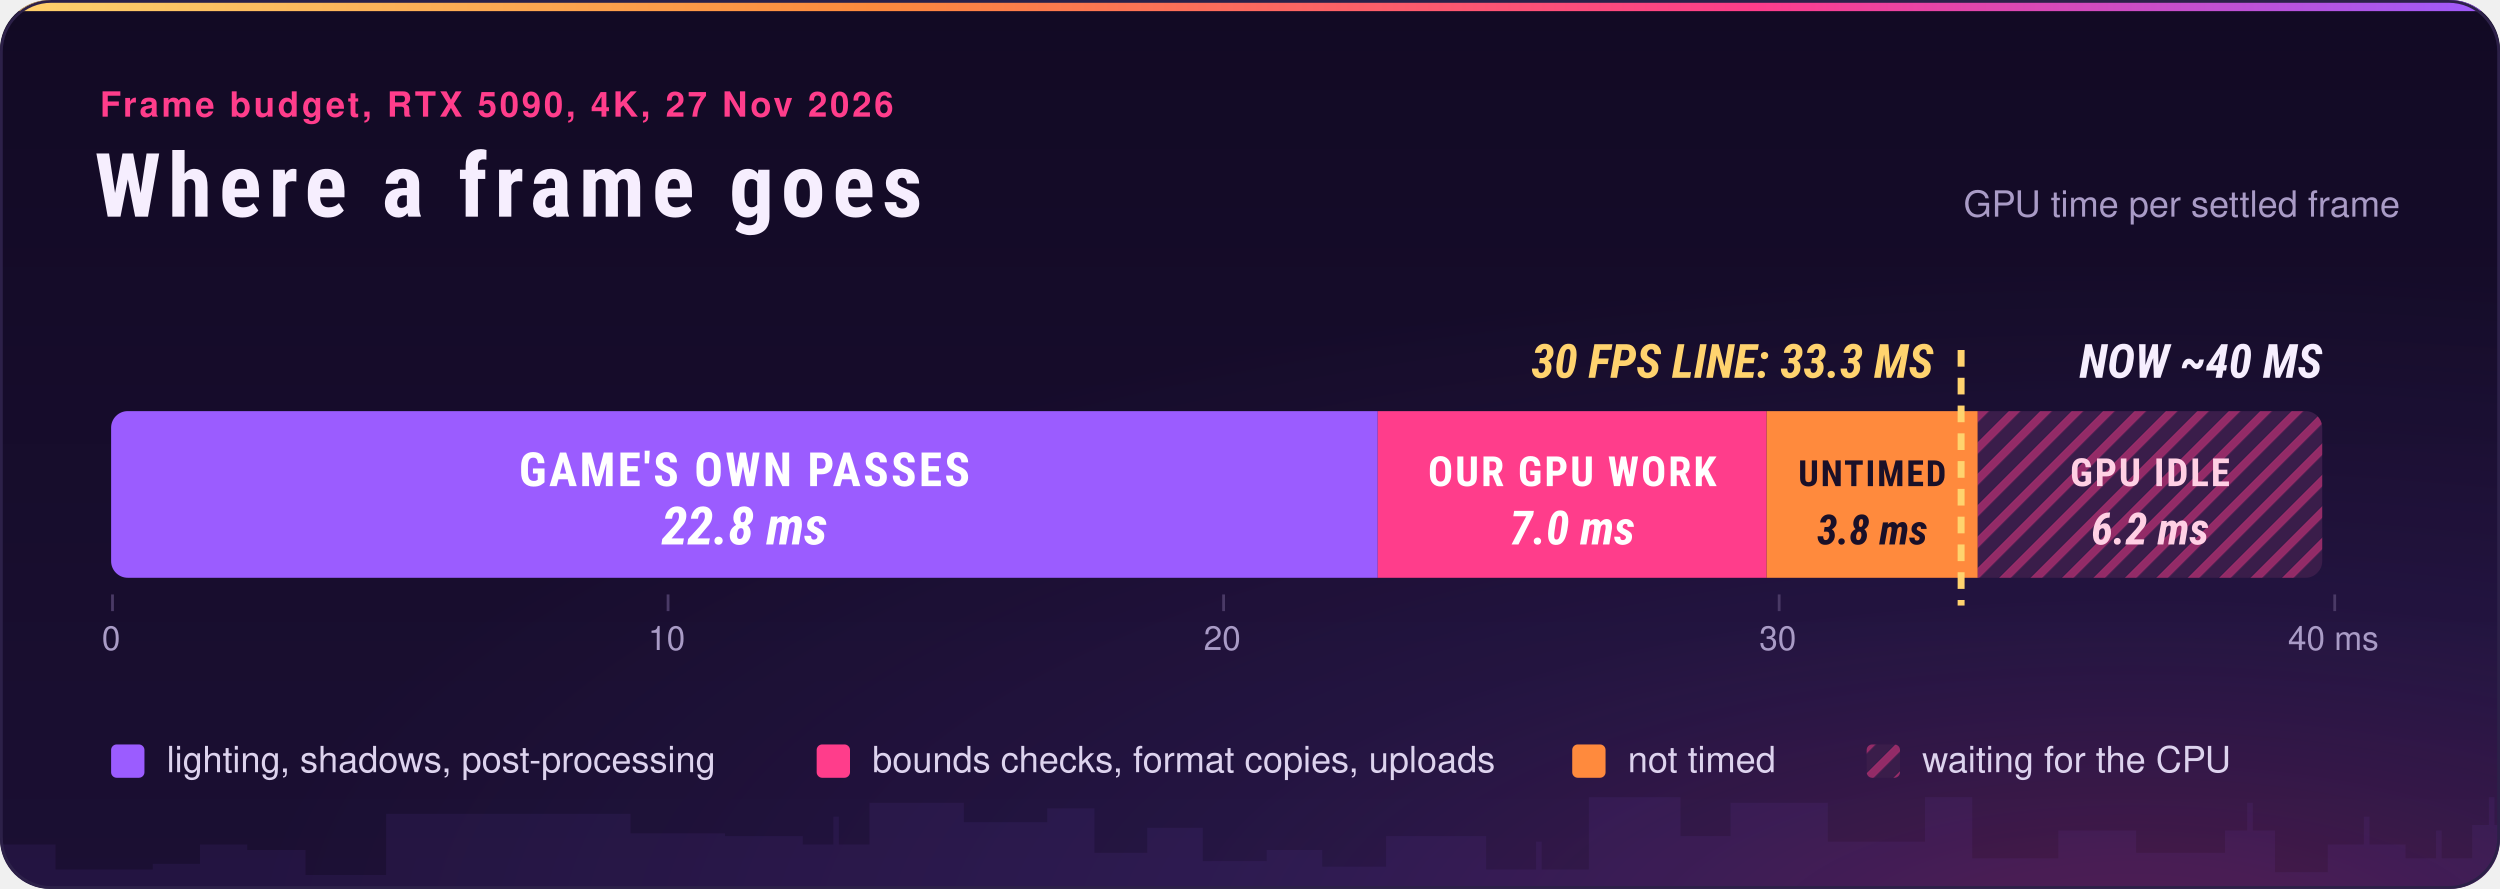
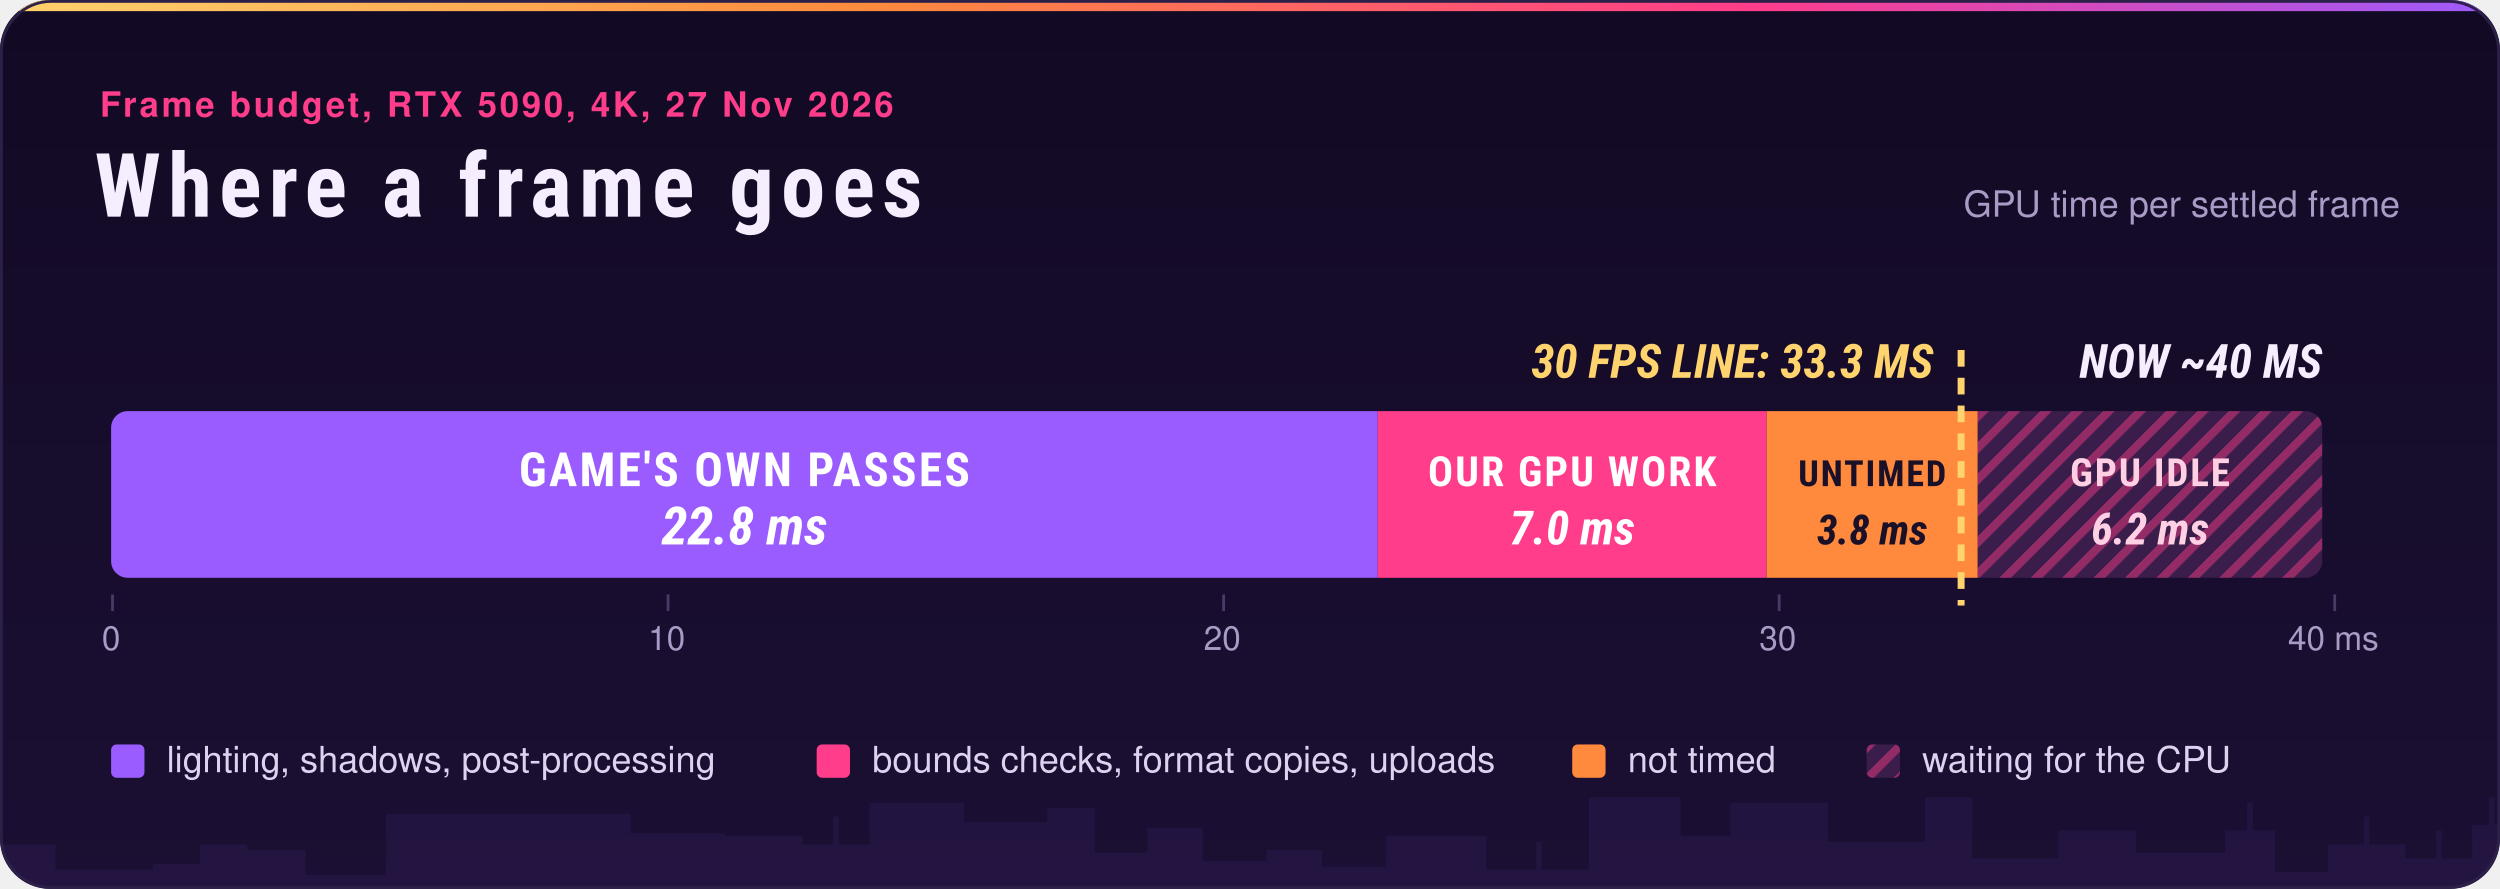
<svg xmlns="http://www.w3.org/2000/svg" width="900" height="320" viewBox="0 0 900 320" role="img" aria-labelledby="title desc">
  <style>
    .d{font-family:"Bahnschrift SemiBold Condensed","Bahnschrift Condensed","DIN Condensed","Roboto Condensed","Arial Narrow",Impact,sans-serif;font-weight:600}
    .s{font-family:-apple-system,BlinkMacSystemFont,"Segoe UI",Helvetica,Arial,sans-serif}
    .up{text-transform:uppercase;letter-spacing:.08em}
    .fade{animation:fade .7s ease-out both}
    .grow{transform-box:fill-box;transform-origin:left center;animation:grow 1.1s cubic-bezier(.2,.7,.2,1) both}
    .rise{transform-box:fill-box;transform-origin:center bottom;animation:rise 1.6s cubic-bezier(.2,.7,.2,1) both}
    .t1{animation-delay:.15s}.t2{animation-delay:.3s}.t3{animation-delay:.45s}.t4{animation-delay:.6s}
    .t5{animation-delay:.75s}.t6{animation-delay:.9s}.t7{animation-delay:1.1s}.t8{animation-delay:1.4s}
    @keyframes fade{from{opacity:0}to{opacity:1}}
    @keyframes grow{from{transform:scaleX(0)}to{transform:scaleX(1)}}
    @keyframes rise{from{transform:translateY(24px);opacity:.4}to{transform:none;opacity:1}}
    @media (prefers-reduced-motion:reduce){.fade,.grow,.rise{animation:none}}
  </style>
  <defs>
    <linearGradient id="cardbg" x1="0" y1="0" x2="0" y2="1">
      <stop offset="0" stop-color="#120a24" />
      <stop offset="1" stop-color="#1b0f33" />
    </linearGradient>
-     <radialGradient id="glow" cx=".85" cy="1.05" r=".75">
-       <stop offset="0" stop-color="#ff3d8b" stop-opacity=".22" />
-       <stop offset=".5" stop-color="#9b5cff" stop-opacity=".08" />
-       <stop offset="1" stop-color="#9b5cff" stop-opacity="0" />
-     </radialGradient>
    <linearGradient id="sunset" x1="0" y1="0" x2="1" y2="0">
      <stop offset="0" stop-color="#ffd36e" />
      <stop offset=".35" stop-color="#ff8a3d" />
      <stop offset=".7" stop-color="#ff3d8b" />
      <stop offset="1" stop-color="#9b5cff" />
    </linearGradient>
    <linearGradient id="sunsetv" x1="0" y1="0" x2="0" y2="1">
      <stop offset="0" stop-color="#ffd36e" />
      <stop offset=".35" stop-color="#ff8a3d" />
      <stop offset=".7" stop-color="#ff3d8b" />
      <stop offset="1" stop-color="#9b5cff" />
    </linearGradient>
    <clipPath id="cardclip">
      <rect width="900" height="320" rx="18" />
    </clipPath>
    <pattern id="hatch" width="8" height="8" patternUnits="userSpaceOnUse" patternTransform="rotate(45)">
      <rect width="8" height="8" fill="#3a1d4a" />
      <rect width="3" height="8" fill="#ff3d8b" fill-opacity=".45" />
    </pattern>
  </defs>
  <g clip-path="url(#cardclip)">
    <rect width="900" height="320" fill="url(#cardbg)" />
-     <rect width="900" height="320" fill="url(#glow)" />
    <path d="M0 320L0 304L20 304L20 313L55 313L55 311L72 311L72 304L89 304L89 306L110 306L110 315L139 315L139 293L156 293L156 293L190 293L190 293L227 293L227 300L261 300L261 301L289 301L289 304L300 304L300 294L302 294L302 304L313 304L313 289L347 289L347 296L377 296L377 291L394 291L394 307L413 307L413 298L433 298L433 310L456 310L456 306L476 306L476 312L499 312L499 301L535 301L535 313L553 313L553 303L555 303L555 313L572 313L572 287L605 287L605 301L623 301L623 289L658 289L658 303L693 303L693 287L710 287L710 309L741 309L741 299L769 299L769 307L801 307L801 299L809 299L809 289L811 289L811 299L819 299L819 314L838 314L838 304L851 304L851 294L853 294L853 304L866 304L866 309L877 309L877 299L879 299L879 309L890 309L890 297L896 297L896 287L898 287L898 297L900 297L900 320Z" fill="#9b5cff" fill-opacity=".07" />
    <rect width="900" height="4" fill="url(#sunset)" />
  </g>
  <rect x=".5" y=".5" width="899" height="319" rx="18" fill="none" stroke="#2c2048" />
  <text class="s up" x="36" y="42" font-size="12.5" font-weight="700" fill="#ff3d8b">Frame budget, RTX 5090, 4K, 27 Nov 2026</text>
  <text class="d up" x="34" y="78" font-size="32" letter-spacing=".04em" fill="#f6eefe">Where a frame goes</text>
  <clipPath id="bar">
    <rect x="40" y="148" width="796" height="60" rx="6" />
  </clipPath>
  <g clip-path="url(#bar)">
    <rect class="grow t0" x="40" y="148" width="456" height="60" fill="#9b5cff" />
    <rect class="grow t2" x="496" y="148" width="140" height="60" fill="#ff3d8b" />
    <rect class="grow t4" x="636" y="148" width="76" height="60" fill="#ff8a3d" />
    <rect class="grow t6" x="712" y="148" width="124" height="60" fill="url(#hatch)" />
  </g>
  <g class="fade t7">
    <text class="d" x="268" y="175" font-size="17" letter-spacing=".05em" text-anchor="middle" fill="#ffffff">GAME'S OWN PASSES</text>
    <text class="d" x="268" y="196" font-size="19" font-style="italic" text-anchor="middle" fill="#ffffff">22.8 ms</text>
    <text class="d" x="566" y="175" font-size="15" letter-spacing=".05em" text-anchor="middle" fill="#ffffff">OUR GPU WORK</text>
    <text class="d" x="566" y="196" font-size="17" font-style="italic" text-anchor="middle" fill="#ffffff">7.0 ms</text>
    <text class="d" x="674" y="175" font-size="13" letter-spacing=".05em" text-anchor="middle" fill="#1a1028">UNTIMED</text>
    <text class="d" x="674" y="196" font-size="15" font-style="italic" text-anchor="middle" fill="#1a1028">3.8 ms</text>
    <text class="d" x="774" y="175" font-size="14" letter-spacing=".05em" text-anchor="middle" fill="#ffd0e4">GPU IDLE</text>
    <text class="d" x="774" y="196" font-size="16" font-style="italic" text-anchor="middle" fill="#ffd0e4">6.2 ms</text>
  </g>
  <g class="fade t8">
    <line x1="706" y1="126" x2="706" y2="218" stroke="#ffd36e" stroke-width="2.5" stroke-dasharray="6 4" />
    <text class="d" x="696" y="136" font-size="17" font-style="italic" text-anchor="end" fill="#ffd36e">30 FPS LINE: 33.3 MS</text>
    <text class="d" x="836" y="136" font-size="17" font-style="italic" text-anchor="end" fill="#f6eefe">NOW ~40 MS</text>
  </g>
  <rect x="40" y="214" width="1" height="6" fill="#4a3a66" />
  <text class="s" x="40" y="234" font-size="12" text-anchor="middle" fill="#a99bc6">0</text>
  <rect x="240" y="214" width="1" height="6" fill="#4a3a66" />
  <text class="s" x="240" y="234" font-size="12" text-anchor="middle" fill="#a99bc6">10</text>
  <rect x="440" y="214" width="1" height="6" fill="#4a3a66" />
  <text class="s" x="440" y="234" font-size="12" text-anchor="middle" fill="#a99bc6">20</text>
  <rect x="640" y="214" width="1" height="6" fill="#4a3a66" />
  <text class="s" x="640" y="234" font-size="12" text-anchor="middle" fill="#a99bc6">30</text>
  <rect x="840" y="214" width="1" height="6" fill="#4a3a66" />
  <text class="s" x="840" y="234" font-size="12" text-anchor="middle" fill="#a99bc6">40 ms</text>
  <rect x="40" y="268" width="12" height="12" rx="2" fill="#9b5cff" />
  <text class="s" x="60" y="278" font-size="13" fill="#ddd3ee">lighting, shadows, post-processing</text>
  <rect x="294" y="268" width="12" height="12" rx="2" fill="#ff3d8b" />
  <text class="s" x="314" y="278" font-size="13" fill="#ddd3ee">bounds checks, format copies, uploads</text>
  <rect x="566" y="268" width="12" height="12" rx="2" fill="#ff8a3d" />
  <text class="s" x="586" y="278" font-size="13" fill="#ddd3ee">not timed</text>
  <rect x="672" y="268" width="12" height="12" rx="2" fill="url(#hatch)" />
  <text class="s" x="692" y="278" font-size="13" fill="#ddd3ee">waiting for the CPU</text>
  <text class="s" x="864" y="78" font-size="13" text-anchor="end" fill="#a99bc6">GPU time per settled frame</text>
</svg>
